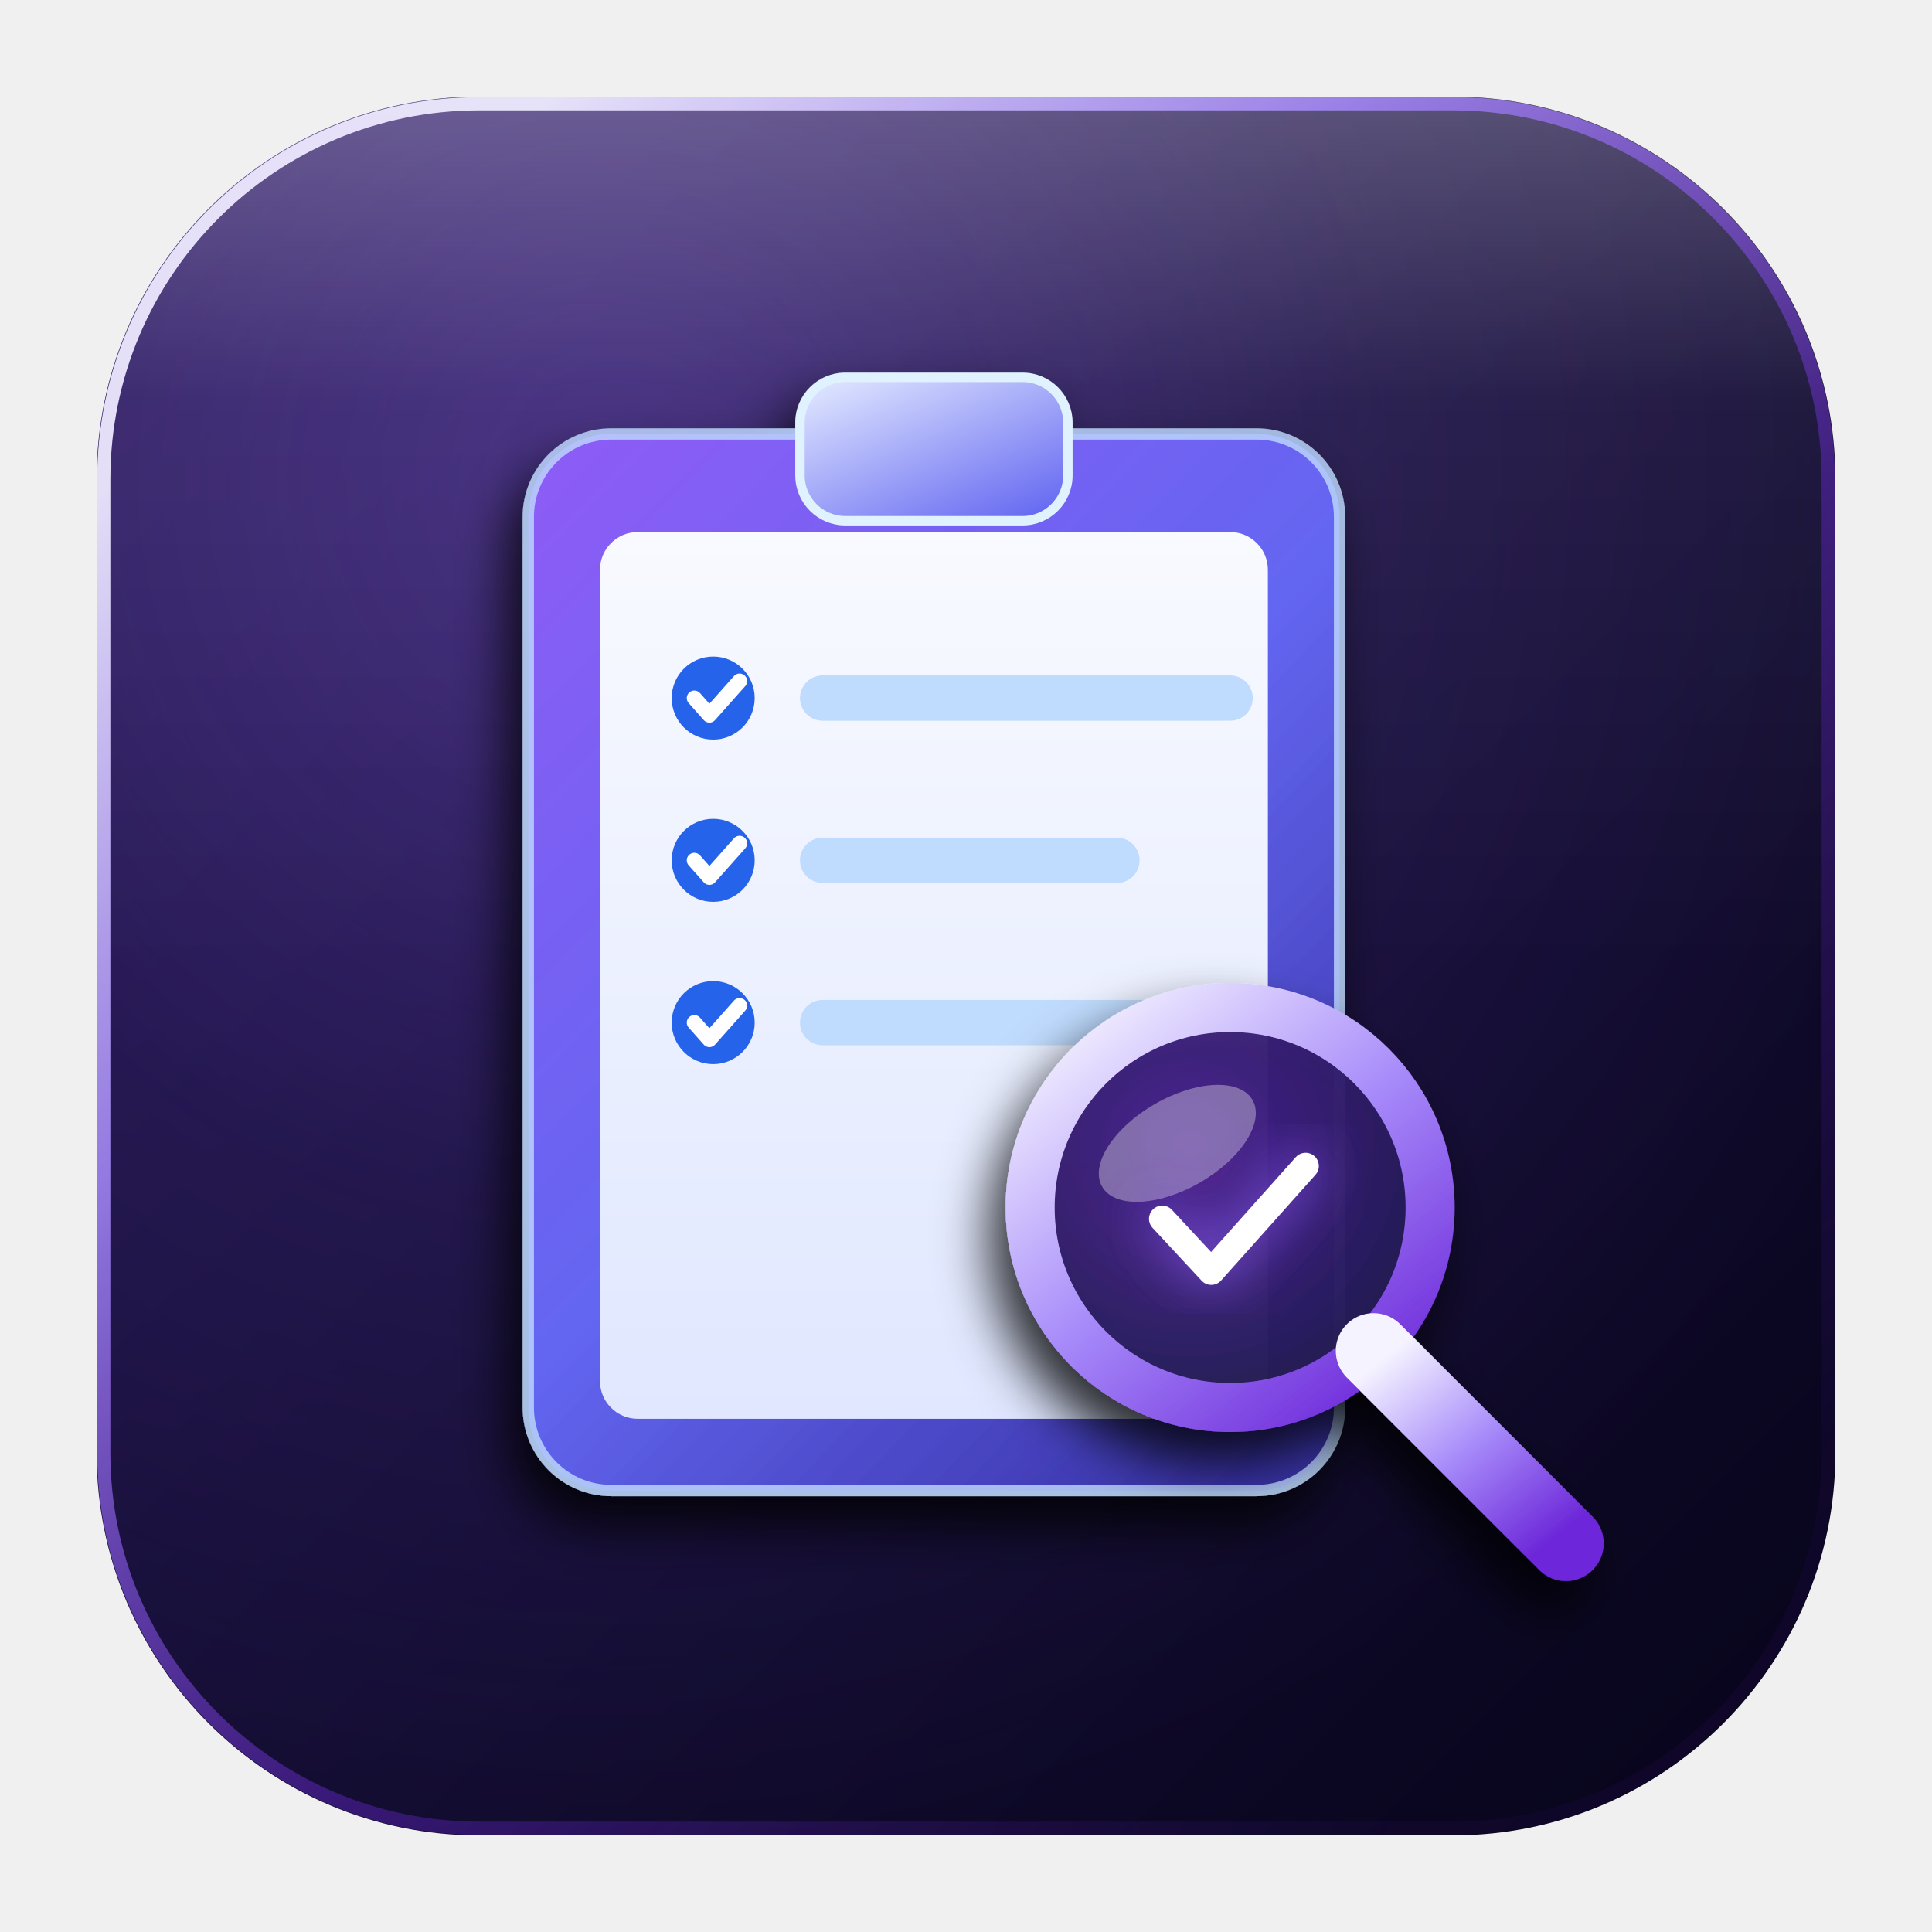
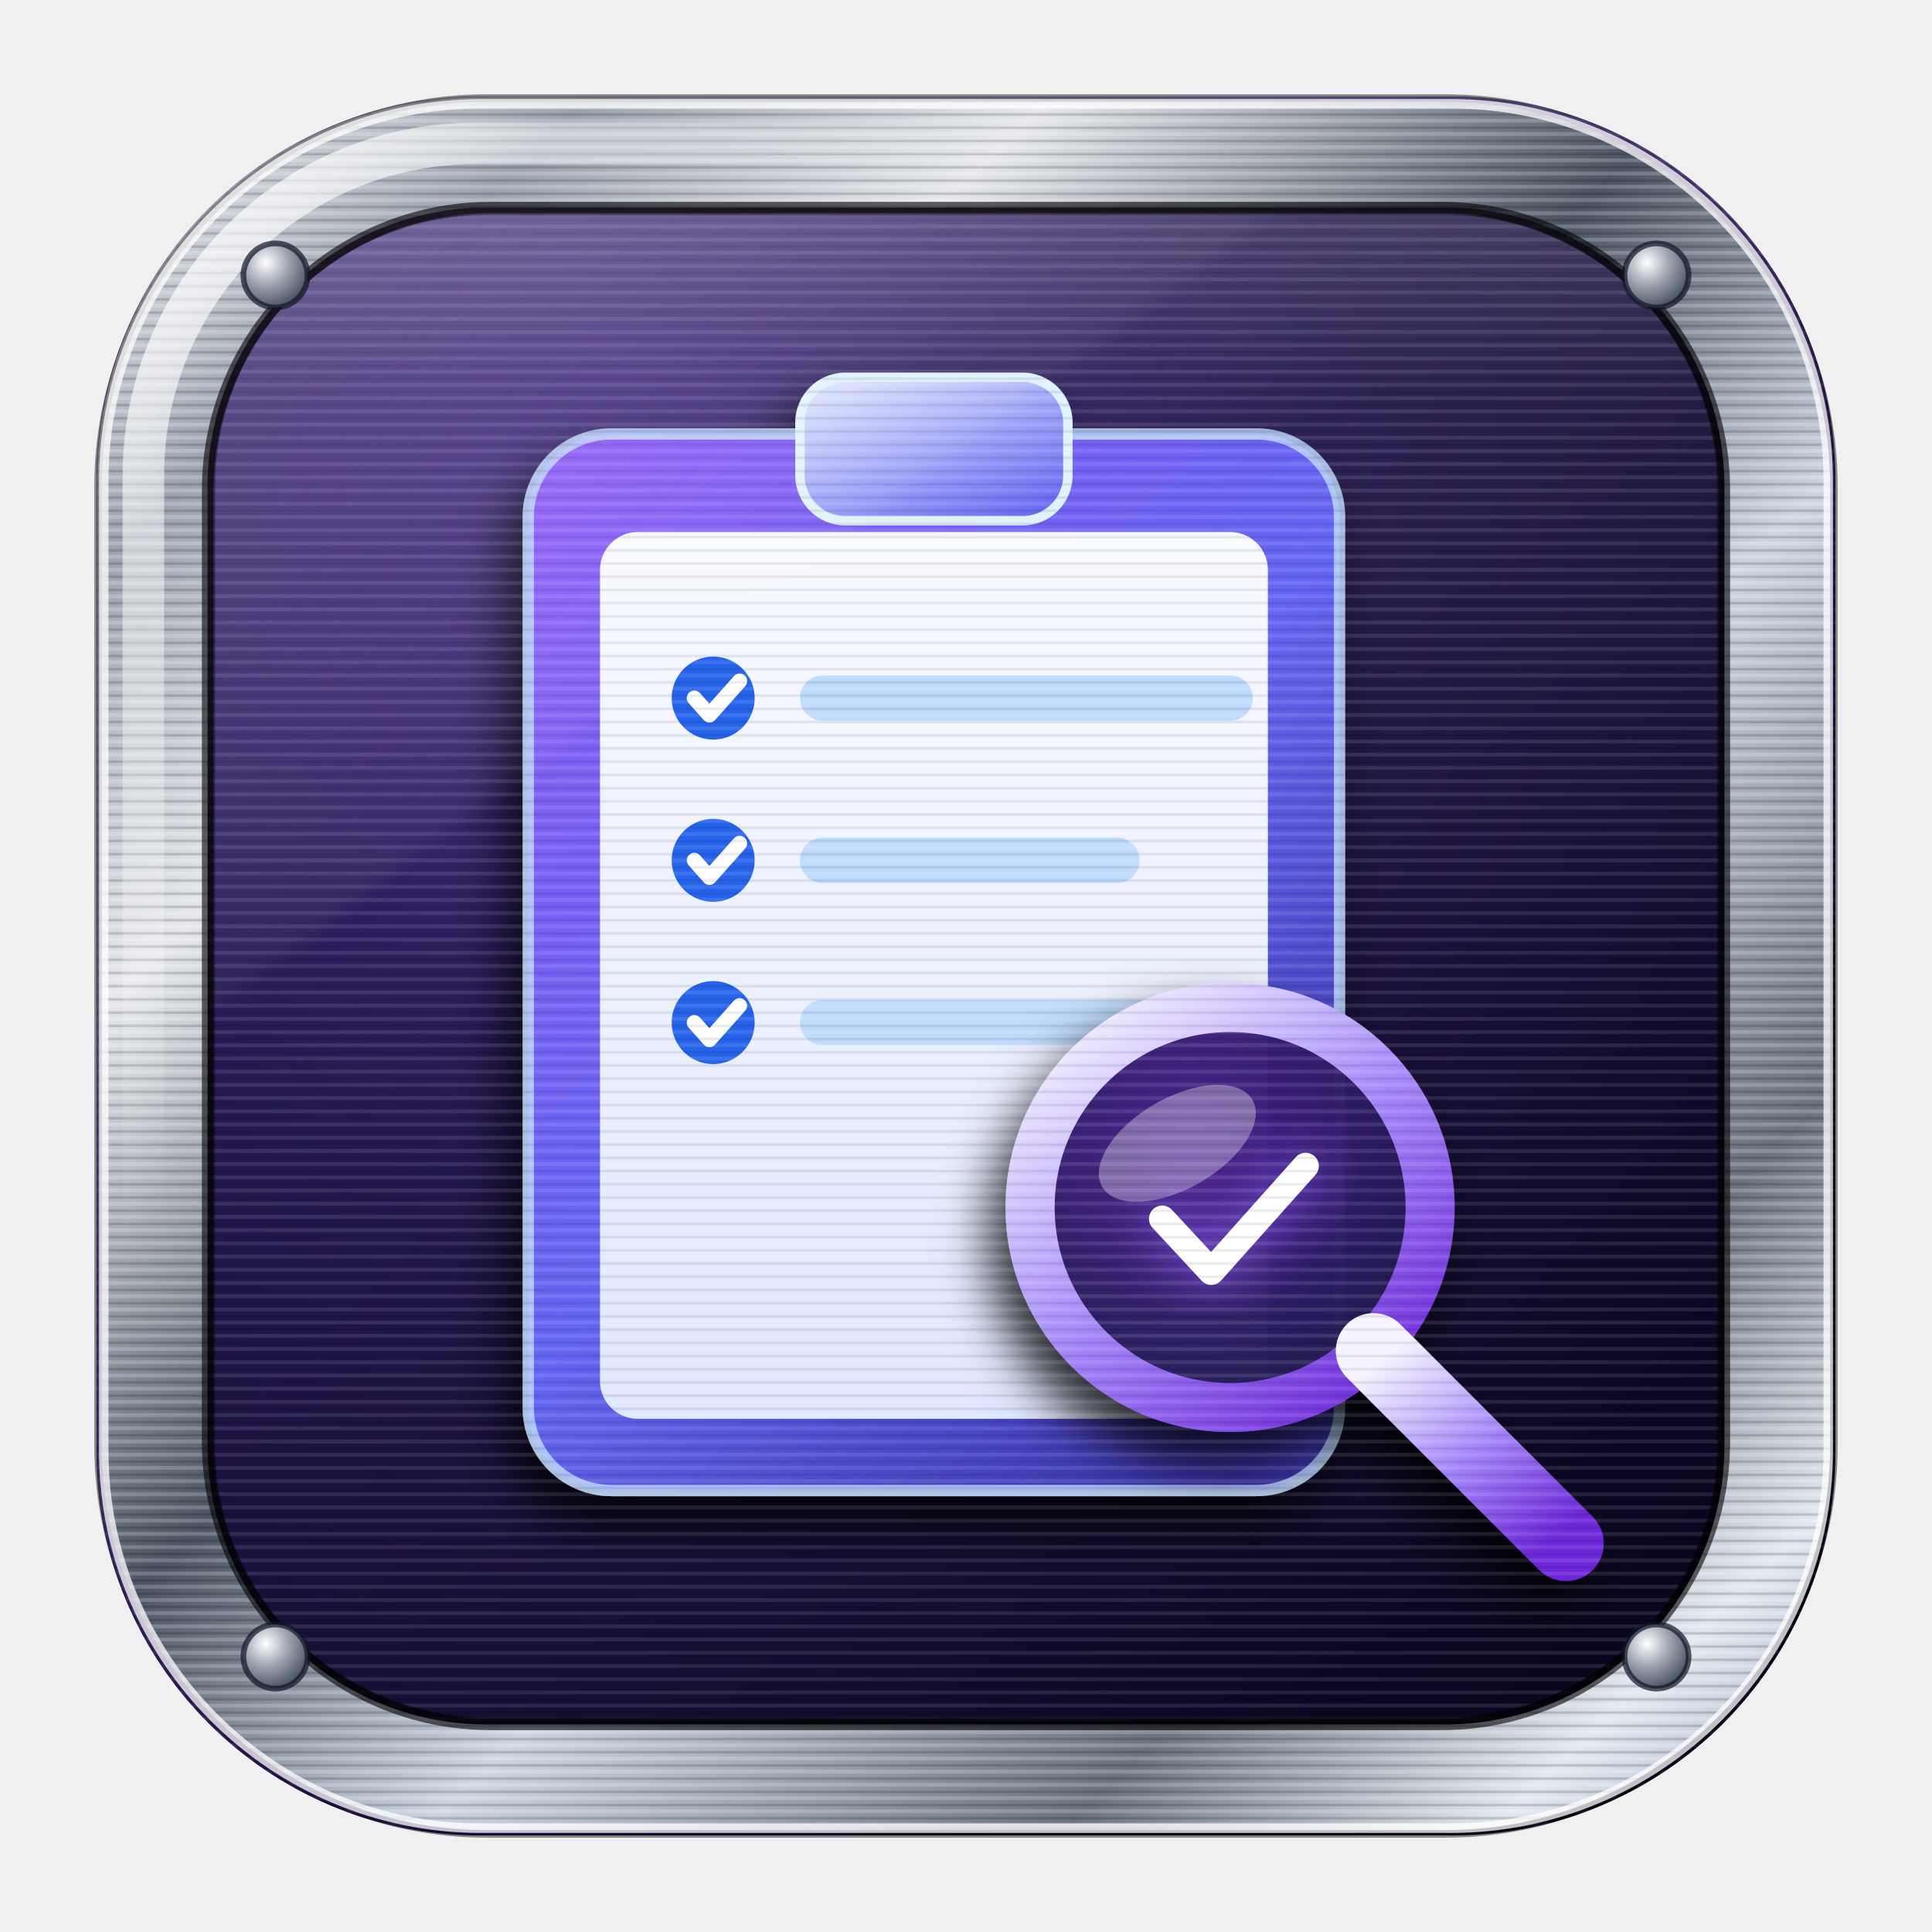
<svg xmlns="http://www.w3.org/2000/svg" viewBox="0 0 1024 1024" width="1024" height="1024">
  <defs>
    <filter id="aud-glow" x="-40%" y="-40%" width="180%" height="180%">
      <feDropShadow dx="0" dy="0" stdDeviation="14" flood-color="#8B5CF6" flood-opacity="0.9" />
    </filter>
    <filter id="aud-sh" x="-20%" y="-20%" width="140%" height="140%">
      <feDropShadow dx="-8" dy="16" stdDeviation="14" flood-color="#000" flood-opacity="0.85" />
    </filter>
    <linearGradient id="aud-base" x1="0%" y1="0%" x2="100%" y2="100%">
      <stop offset="0%" stop-color="#231650" />
      <stop offset="45%" stop-color="#150E36" />
      <stop offset="100%" stop-color="#07041A" />
    </linearGradient>
    <radialGradient id="aud-bg" cx="30%" cy="22%" r="80%">
      <stop offset="0%" stop-color="#8B5CF6" stop-opacity="0.34" />
      <stop offset="55%" stop-color="#8B5CF6" stop-opacity="0.1" />
      <stop offset="100%" stop-color="#8B5CF6" stop-opacity="0" />
    </radialGradient>
    <linearGradient id="aud-rim" x1="15%" y1="10%" x2="85%" y2="90%">
      <stop offset="0%" stop-color="#EDE9FE" stop-opacity="0.95" />
      <stop offset="28%" stop-color="#A78BFA" stop-opacity="0.85" />
      <stop offset="62%" stop-color="#6D28D9" stop-opacity="0.4" />
      <stop offset="100%" stop-color="#2E1065" stop-opacity="0.15" />
    </linearGradient>
    <linearGradient id="aud-spec" x1="0" y1="0" x2="0" y2="1">
      <stop offset="0%" stop-color="#fff" stop-opacity="0.26" />
      <stop offset="35%" stop-color="#fff" stop-opacity="0.05" />
      <stop offset="100%" stop-color="#fff" stop-opacity="0" />
    </linearGradient>
    <clipPath id="aud-clip">
      <rect x="51.2" y="51.2" width="921.6" height="921.6" rx="202.75" ry="202.75" />
    </clipPath>
    <linearGradient id="aud-body" x1="10%" y1="0%" x2="90%" y2="100%">
      <stop offset="0%" stop-color="#8B5CF6" />
      <stop offset="50%" stop-color="#6366F1" />
      <stop offset="100%" stop-color="#3730A3" />
    </linearGradient>
    <linearGradient id="aud-paper" x1="0" y1="0" x2="0" y2="1">
      <stop offset="0%" stop-color="#F8FAFF" />
      <stop offset="100%" stop-color="#E0E7FF" />
    </linearGradient>
    <linearGradient id="aud-clip2" x1="10%" y1="0%" x2="90%" y2="100%">
      <stop offset="0%" stop-color="#E0E7FF" />
      <stop offset="100%" stop-color="#6366F1" />
    </linearGradient>
    <linearGradient id="aud-ring" x1="10%" y1="0%" x2="90%" y2="100%">
      <stop offset="0%" stop-color="#F5F3FF" />
      <stop offset="50%" stop-color="#A78BFA" />
      <stop offset="100%" stop-color="#6D28D9" />
    </linearGradient>
    <radialGradient id="aud-lens" cx="40%" cy="35%" r="75%">
      <stop offset="0%" stop-color="#4C1D95" stop-opacity="0.85" />
      <stop offset="100%" stop-color="#1E1B4B" stop-opacity="0.92" />
    </radialGradient>
  </defs>
  <g clip-path="url(#aud-clip)">
    <rect x="51.2" y="51.2" width="921.6" height="921.6" fill="url(#aud-base)" />
    <rect x="51.2" y="51.2" width="921.6" height="921.6" fill="url(#aud-bg)" />
    <rect x="51.2" y="51.2" width="921.6" height="460" fill="url(#aud-spec)" />
  </g>
  <rect x="55" y="55" width="914" height="914" rx="199" ry="199" fill="none" stroke="url(#aud-rim)" stroke-width="7" />
  <g filter="url(#aud-sh)">
    <rect x="280" y="230" width="430" height="560" rx="44" fill="url(#aud-body)" stroke="#BFDBFE" stroke-opacity="0.8" stroke-width="6" />
    <rect x="318" y="282" width="354" height="470" rx="20" fill="url(#aud-paper)" />
    <circle cx="378" cy="370" r="22" fill="#2563EB" />
    <path d="M368 370 l8 9 l16 -18" fill="none" stroke="#fff" stroke-width="8" stroke-linecap="round" stroke-linejoin="round" />
    <rect x="424" y="358" width="240" height="24" rx="12" fill="#BFDBFE" />
    <circle cx="378" cy="456" r="22" fill="#2563EB" />
    <path d="M368 456 l8 9 l16 -18" fill="none" stroke="#fff" stroke-width="8" stroke-linecap="round" stroke-linejoin="round" />
    <rect x="424" y="444" width="180" height="24" rx="12" fill="#BFDBFE" />
    <circle cx="378" cy="542" r="22" fill="#2563EB" />
    <path d="M368 542 l8 9 l16 -18" fill="none" stroke="#fff" stroke-width="8" stroke-linecap="round" stroke-linejoin="round" />
    <rect x="424" y="530" width="210" height="24" rx="12" fill="#BFDBFE" />
    <rect x="424" y="200" width="142" height="76" rx="24" fill="url(#aud-clip2)" stroke="#E0F2FE" stroke-width="5" />
  </g>
  <g filter="url(#aud-sh)">
    <circle cx="652" cy="640" r="106" fill="url(#aud-lens)" stroke="url(#aud-ring)" stroke-width="26" />
    <line x1="728" y1="716" x2="830" y2="818" stroke="url(#aud-ring)" stroke-width="40" stroke-linecap="round" />
    <ellipse cx="624" cy="606" rx="46" ry="24" fill="#fff" opacity="0.32" transform="rotate(-30 624 606)" />
  </g>
  <g filter="url(#aud-glow)">
    <path d="M616 646 l26 28 l50 -56" fill="none" stroke="#fff" stroke-width="14" stroke-linecap="round" stroke-linejoin="round" />
  </g>
+   <defs>
+     <linearGradient id="mkm-aco" gradientUnits="userSpaceOnUse" x1="60" y1="40" x2="964" y2="984">
+       <stop offset="0" stop-color="#F8FAFC" />
+       <stop offset=".14" stop-color="#9CA3AF" />
+       <stop offset=".27" stop-color="#E5E7EB" />
+       <stop offset=".45" stop-color="#4B5563" />
+       <stop offset=".6" stop-color="#CBD5E1" />
+       <stop offset=".78" stop-color="#6B7280" />
+       <stop offset=".9" stop-color="#E2E8F0" />
+       <stop offset="1" stop-color="#94A3B8" />
+     </linearGradient>
+     <pattern id="mkm-escovado" width="1024" height="7" patternUnits="userSpaceOnUse">
+       <rect width="1024" height="7" fill="#fff" fill-opacity="0" />
+       <rect y="0" width="1024" height="2" fill="#fff" fill-opacity=".20" />
+       <rect y="4" width="1024" height="1.4" fill="#000" fill-opacity=".16" />
+     </pattern>
+     <linearGradient id="mkm-brilho" gradientUnits="userSpaceOnUse" x1="80" y1="60" x2="620" y2="520">
+       <stop offset="0" stop-color="#fff" stop-opacity=".95" />
+       <stop offset=".55" stop-color="#fff" stop-opacity=".0" />
+     </linearGradient>
+     <linearGradient id="mkm-reflexo" gradientUnits="userSpaceOnUse" x1="100" y1="100" x2="700" y2="900">
+       <stop offset="0" stop-color="#fff" stop-opacity=".16" />
+       <stop offset=".35" stop-color="#fff" stop-opacity=".04" />
+       <stop offset=".36" stop-color="#fff" stop-opacity="0" />
+     </linearGradient>
+     <clipPath id="mkm-placa">
+       <rect x="51.2" y="51.2" width="921.6" height="921.6" rx="202.75" ry="202.75" />
+     </clipPath>
+     <radialGradient id="mkm-parafuso" cx=".35" cy=".3" r=".8">
+       <stop offset="0" stop-color="#fff" />
+       <stop offset=".45" stop-color="#9CA3AF" />
+       <stop offset="1" stop-color="#374151" />
+     </radialGradient>
+   </defs>
+   <g clip-path="url(#mkm-placa)">
+     <rect x="51.2" y="51.2" width="921.6" height="921.6" fill="url(#mkm-escovado)" opacity=".5" />
+     <rect x="51.2" y="51.2" width="921.6" height="921.6" fill="url(#mkm-reflexo)" />
+   </g>
+   <rect x="82" y="82" width="860" height="860" rx="176" ry="176" fill="none" stroke="#000" stroke-opacity=".45" stroke-width="64" />
+   <rect x="82" y="82" width="860" height="860" rx="176" ry="176" fill="none" stroke="url(#mkm-aco)" stroke-width="56" />
+   <rect x="82" y="82" width="860" height="860" rx="176" ry="176" fill="none" stroke="url(#mkm-escovado)" stroke-width="56" />
+   <rect x="55" y="55" width="914" height="914" rx="200" ry="200" fill="none" stroke="#fff" stroke-opacity=".75" stroke-width="5" />
+   <rect x="110" y="110" width="804" height="804" rx="150" ry="150" fill="none" stroke="#000" stroke-opacity=".6" stroke-width="6" />
+   <rect x="82" y="82" width="860" height="860" rx="176" ry="176" fill="none" stroke="url(#mkm-brilho)" stroke-width="22" transform="translate(-6 -6)" opacity=".9" />
+   <g stroke="#111827" stroke-opacity=".7" stroke-width="3">
+     <circle cx="146" cy="146" r="17" fill="url(#mkm-parafuso)" />
+     <circle cx="878" cy="146" r="17" fill="url(#mkm-parafuso)" />
+     <circle cx="146" cy="878" r="17" fill="url(#mkm-parafuso)" />
+     <circle cx="878" cy="878" r="17" fill="url(#mkm-parafuso)" />
+   </g>
</svg>
